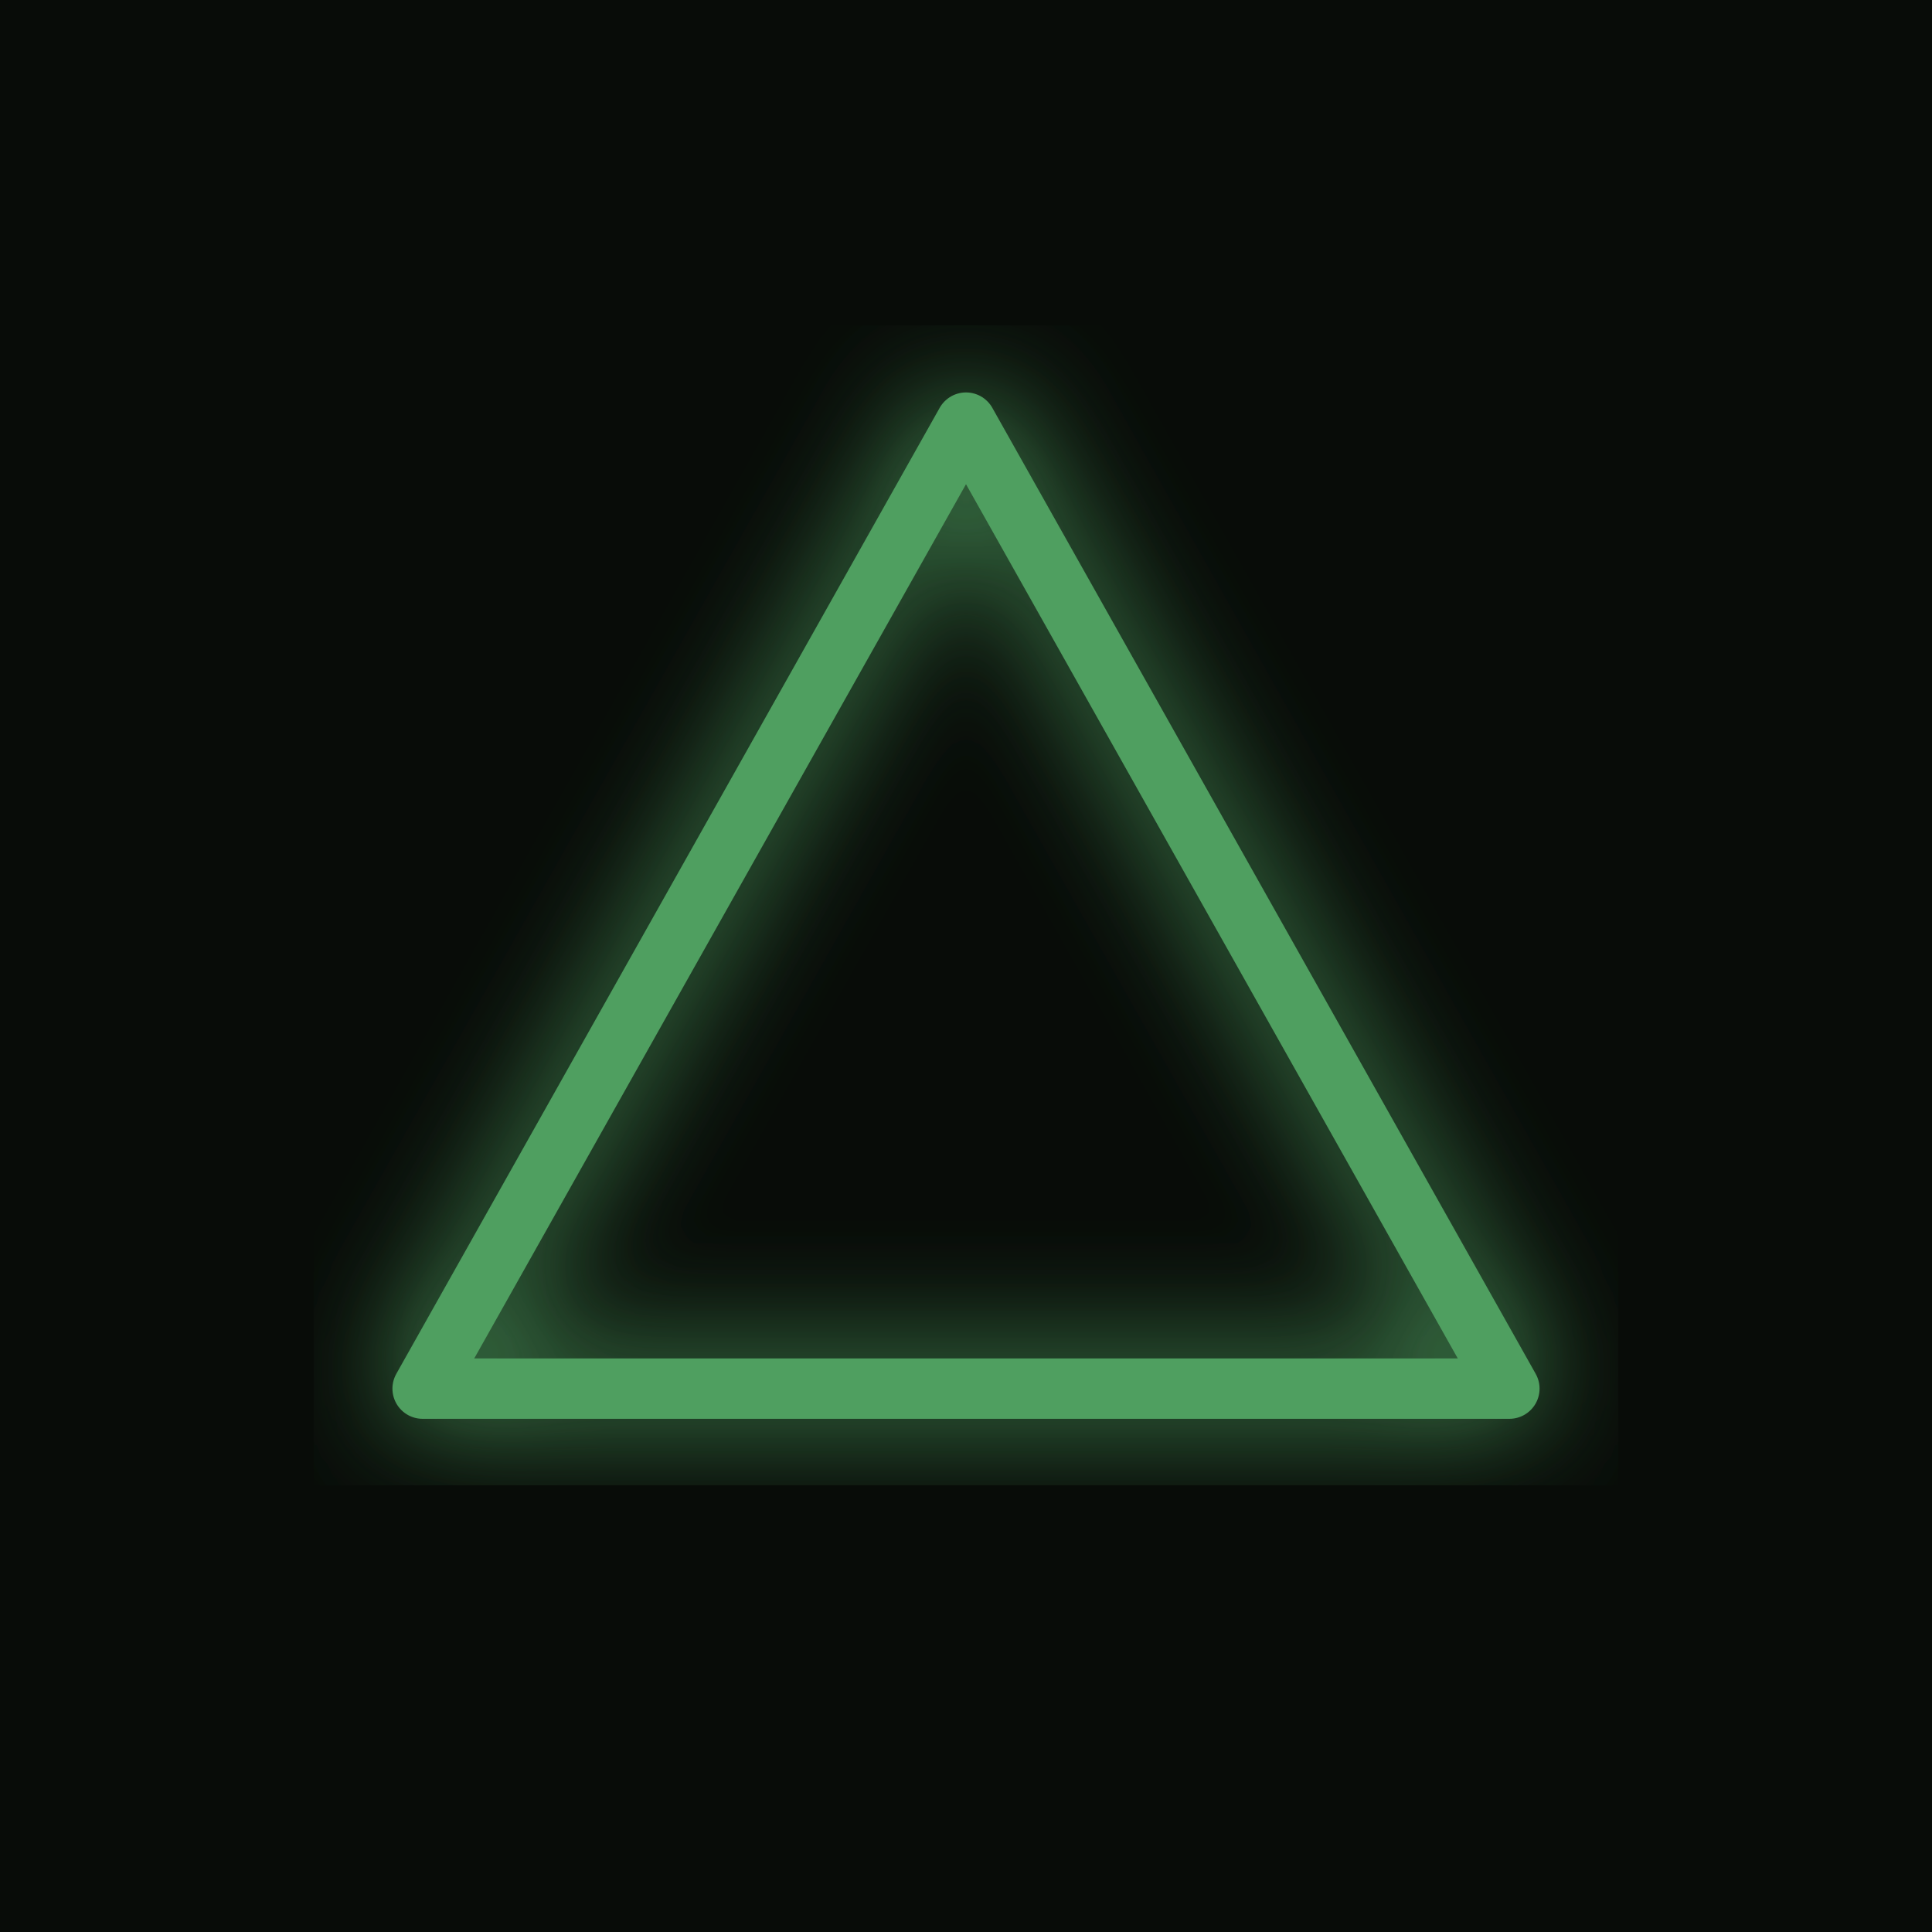
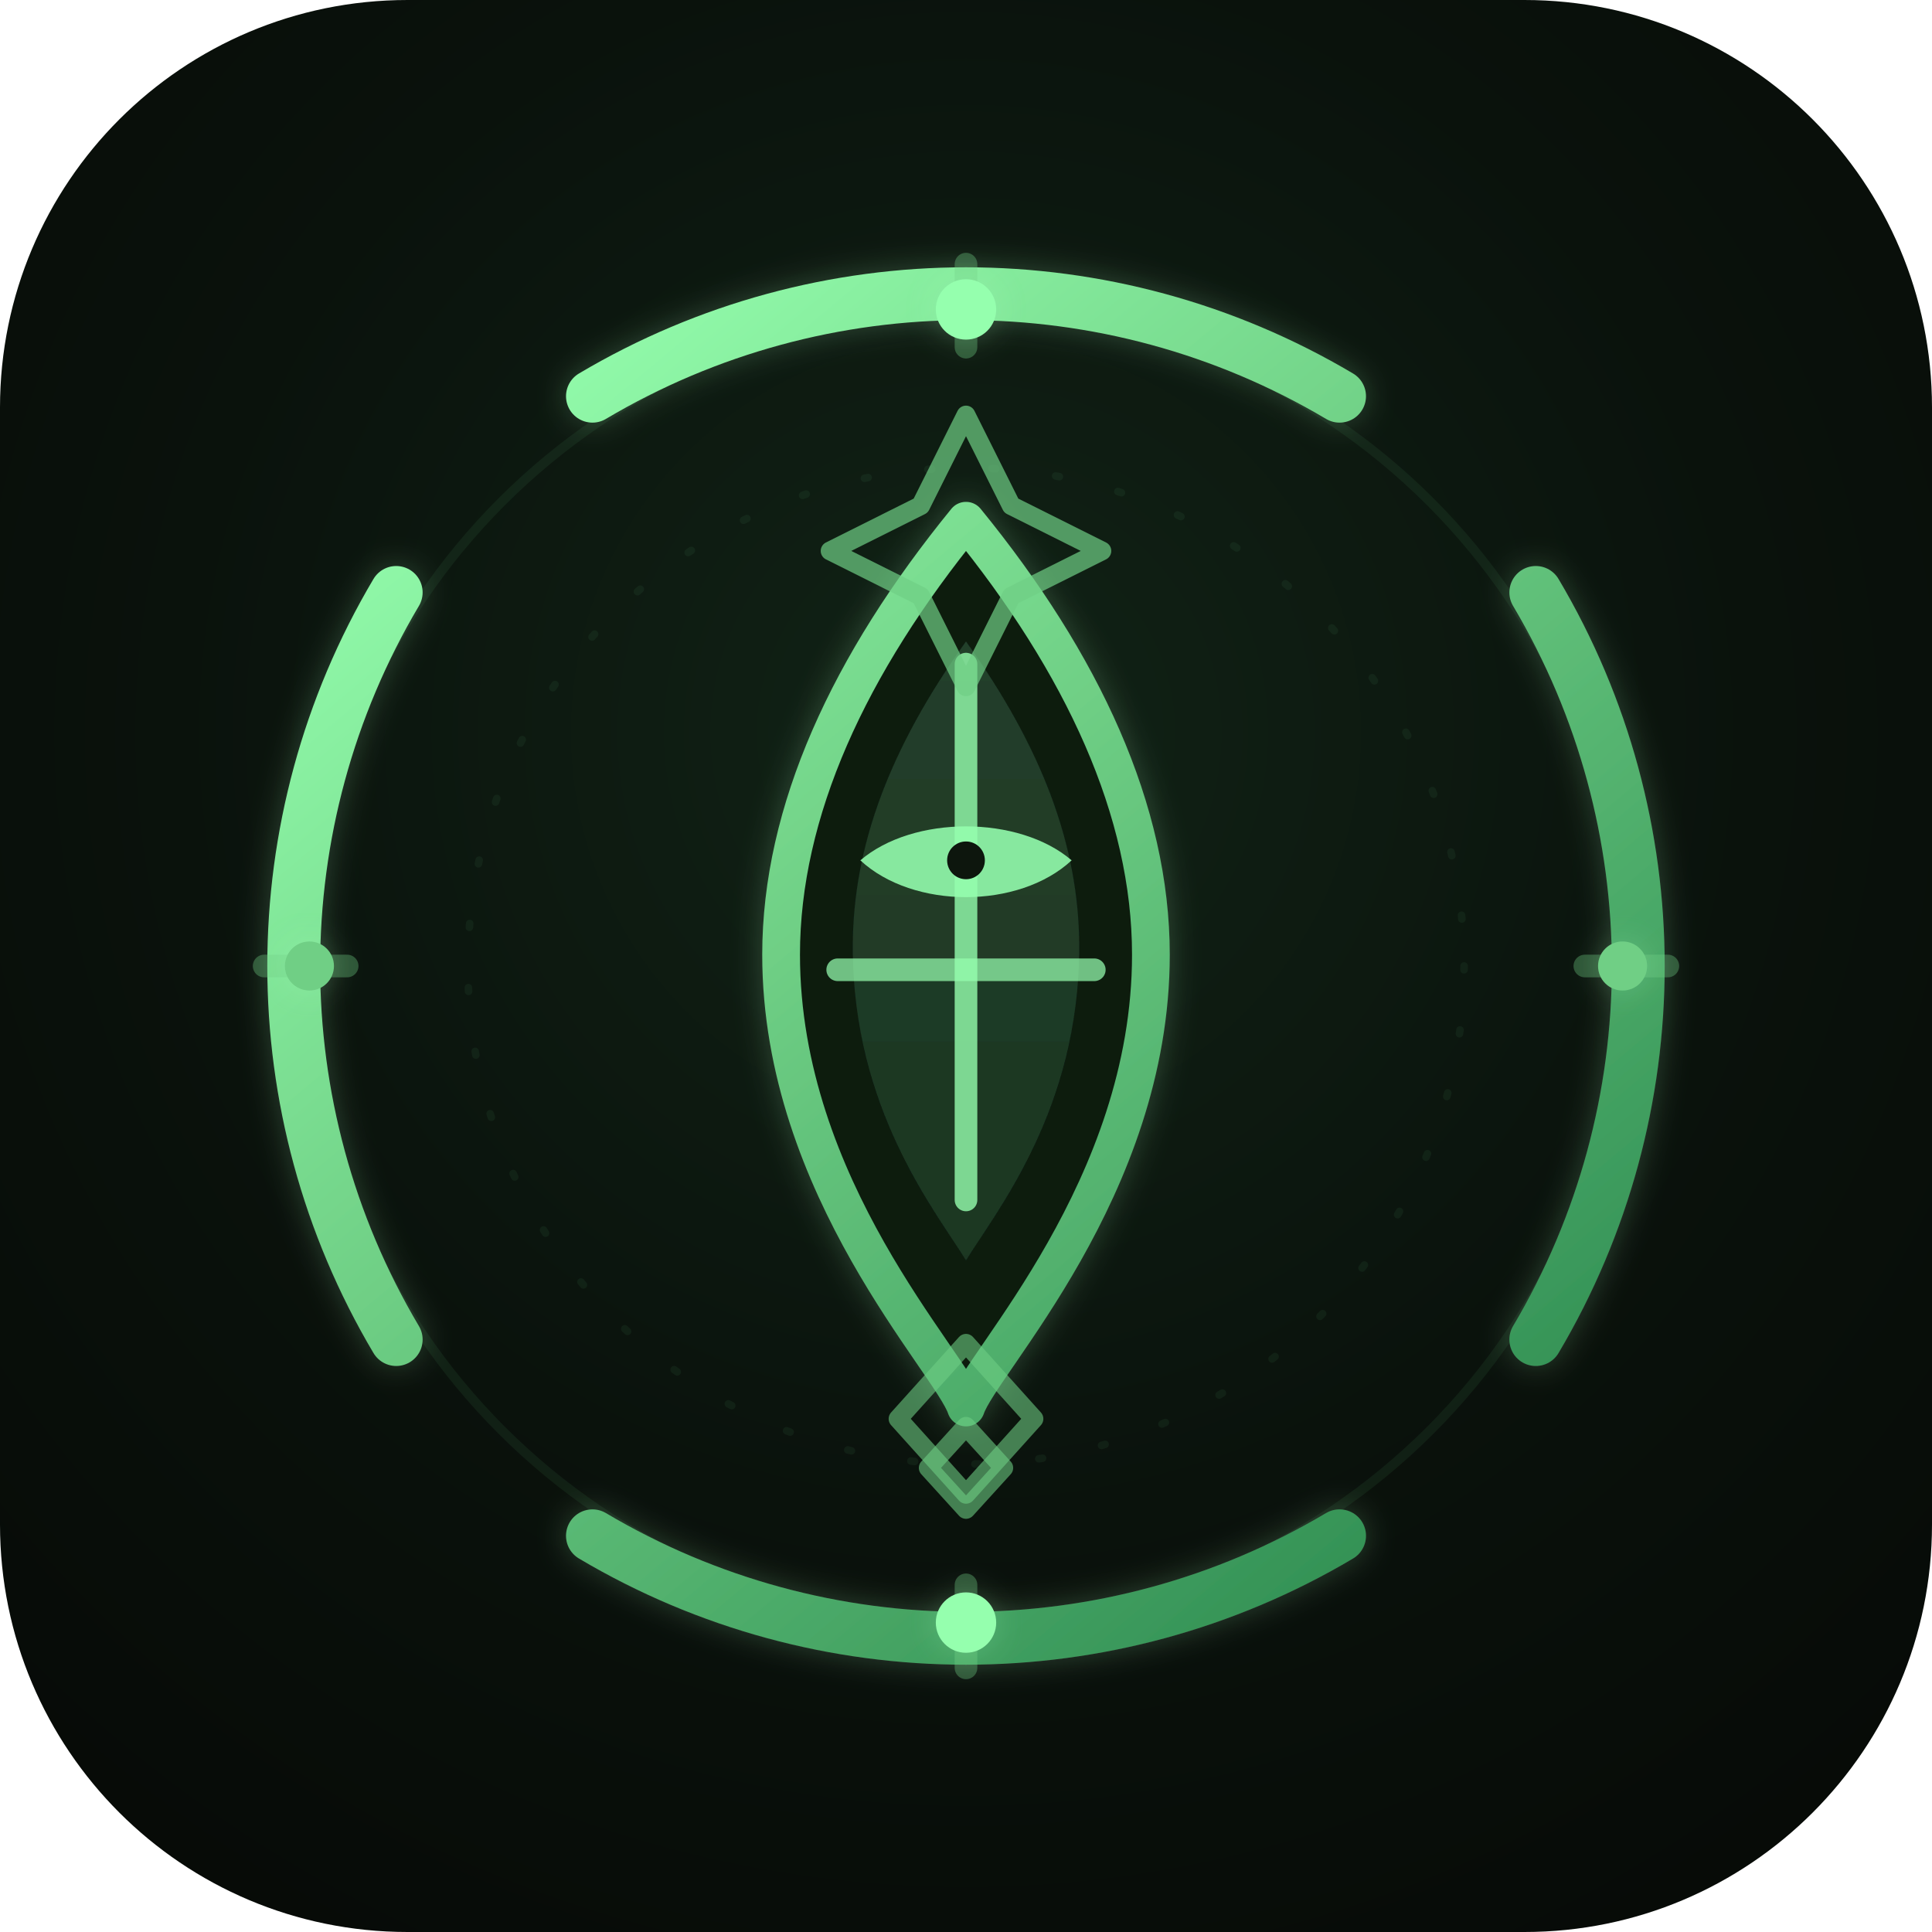
- <svg xmlns="http://www.w3.org/2000/svg" viewBox="0 0 64 64">
-   <rect width="64" height="64" fill="#080c08" />
+ <svg xmlns="http://www.w3.org/2000/svg" viewBox="0 0 512 512" role="img" aria-labelledby="title desc">
  <defs>
-     <filter id="glow">
-       <feGaussianBlur stdDeviation="2" result="blur" />
+     <radialGradient id="bg" cx="50%" cy="38%" r="78%">
+       <stop offset="0%" stop-color="#112316" />
+       <stop offset="52%" stop-color="#0a120c" />
+       <stop offset="100%" stop-color="#060906" />
+     </radialGradient>
+     <linearGradient id="ring" x1="120" y1="96" x2="388" y2="416" gradientUnits="userSpaceOnUse">
+       <stop offset="0%" stop-color="#95ffae" />
+       <stop offset="42%" stop-color="#6fcf85" />
+       <stop offset="100%" stop-color="#2f8d52" />
+     </linearGradient>
+     <linearGradient id="core" x1="256" y1="152" x2="256" y2="364" gradientUnits="userSpaceOnUse">
+       <stop offset="0%" stop-color="#a9ffbc" />
+       <stop offset="100%" stop-color="#5cb870" />
+     </linearGradient>
+     <filter id="glow" x="-30%" y="-30%" width="160%" height="160%">
+       <feGaussianBlur stdDeviation="4" result="b" />
+       <feColorMatrix in="b" type="matrix" values="0 0 0 0 0.43 0 0 0 0 0.94 0 0 0 0 0.53 0 0 0 0.22 0" result="g" />
      <feMerge>
-         <feMergeNode in="blur" />
+         <feMergeNode in="g" />
        <feMergeNode in="SourceGraphic" />
      </feMerge>
    </filter>
  </defs>
-   <polygon points="32,14 50,46 14,46" fill="none" stroke="#5cb870" stroke-width="2" stroke-linejoin="round" filter="url(#glow)" opacity="0.85" />
+   <rect width="512" height="512" rx="108" fill="url(#bg)" />
+   <circle cx="256" cy="256" r="174" fill="none" stroke="#6fcf85" stroke-opacity="0.08" stroke-width="2.5" />
+   <circle cx="256" cy="256" r="132" fill="none" stroke="#6fcf85" stroke-opacity="0.07" stroke-width="2" stroke-dasharray="1 16" stroke-linecap="round" />
+   <g fill="none" stroke="url(#ring)" stroke-width="14" stroke-linecap="round" filter="url(#glow)">
+     <path d="M157 105A194 194 0 0 1 355 105" />
+     <path d="M407 157A194 194 0 0 1 407 355" />
+     <path d="M355 407A194 194 0 0 1 157 407" />
+     <path d="M105 355A194 194 0 0 1 105 157" />
+   </g>
+   <g stroke="#6fcf85" stroke-opacity="0.35" stroke-width="6" stroke-linecap="round">
+     <path d="M256 70v22" />
+     <path d="M420 256h22" />
+     <path d="M256 420v22" />
+     <path d="M70 256h22" />
+   </g>
+   <g filter="url(#glow)">
+     <circle cx="256" cy="82" r="8" fill="#95ffae" />
+     <circle cx="430" cy="256" r="6.5" fill="#6fcf85" />
+     <circle cx="256" cy="430" r="8" fill="#95ffae" />
+     <circle cx="82" cy="256" r="6.5" fill="#6fcf85" />
+   </g>
+   <g filter="url(#glow)">
+     <path d="M256 138              C225 176 207 215 207 253              C207 315 252 361 256 373              C260 361 305 315 305 253              C305 215 287 176 256 138Z" fill="#0d1d11" stroke="url(#ring)" stroke-width="10" stroke-linejoin="round" />
+     <path d="M256 170              C236 198 226 224 226 251              C226 294 248 321 256 334              C264 321 286 294 286 251              C286 224 276 198 256 170Z" fill="url(#core)" opacity="0.16" />
+     <path d="M256 176V318" stroke="#95ffae" stroke-width="6" stroke-linecap="round" opacity="0.8" />
+     <path d="M222 257H290" stroke="#95ffae" stroke-width="6" stroke-linecap="round" opacity="0.72" />
+     <path d="M228 228C242 216 270 216 284 228C270 241 242 241 228 228Z" fill="#95ffae" opacity="0.88" />
+     <circle cx="256" cy="228" r="5" fill="#0a120c" />
+   </g>
+   <g fill="none" stroke="#6fcf85" stroke-width="5" stroke-linecap="round" stroke-linejoin="round" opacity="0.7">
+     <path d="M256 110l12 24 24 12-24 12-12 24-12-24-24-12 24-12z" />
+   </g>
+   <g fill="none" stroke="#6fcf85" stroke-opacity="0.58" stroke-width="5" stroke-linejoin="round">
+     <path d="M256 356l18 20-18 20-18-20z" />
+     <path d="M256 378l10 11-10 11-10-11z" />
+   </g>
</svg>
